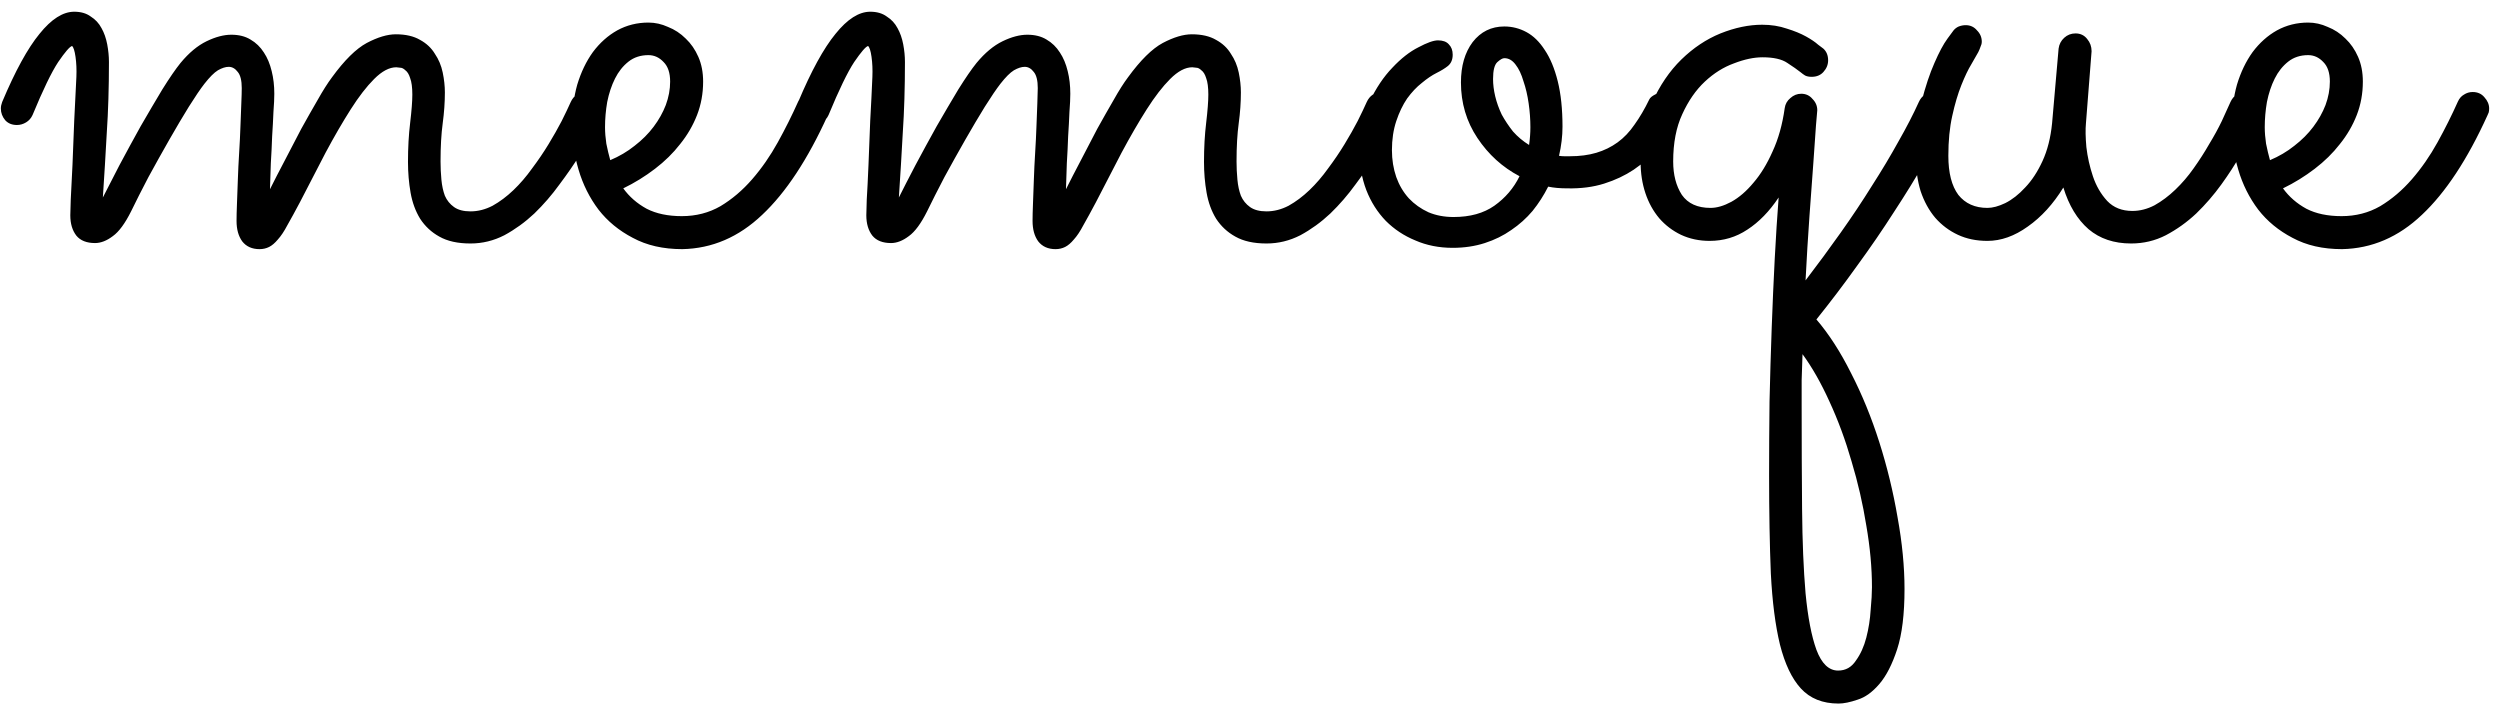
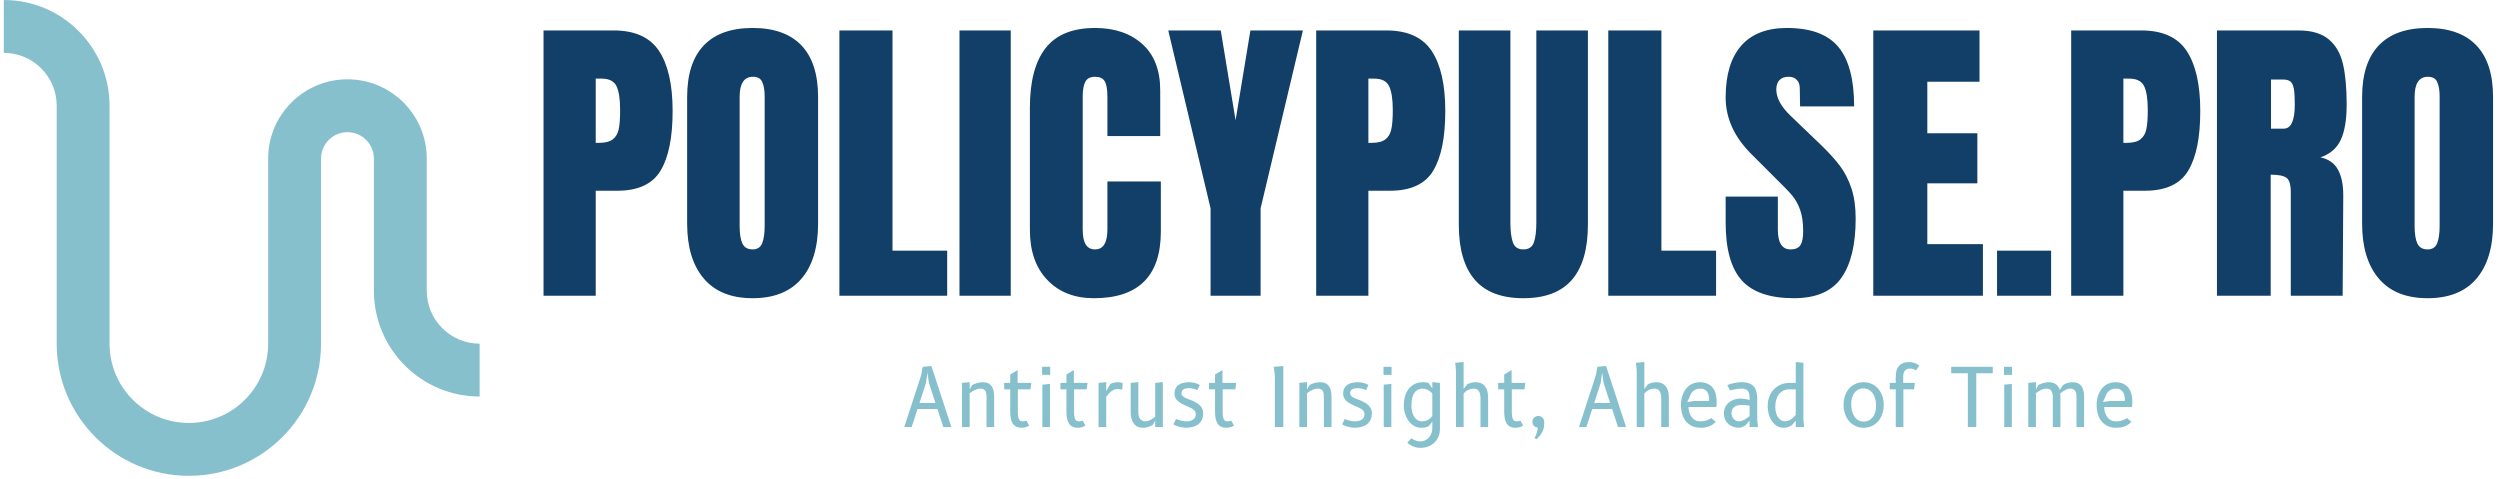
- <svg xmlns="http://www.w3.org/2000/svg" width="180" height="51" viewBox="0 0 180 51" fill="none">
-   <path d="M7.406 14.219C7.719 13.594 8.115 12.823 8.594 11.906C9.094 10.969 9.604 10.031 10.125 9.094C10.667 8.156 11.188 7.271 11.688 6.438C12.208 5.604 12.646 4.969 13 4.531C13.604 3.802 14.229 3.281 14.875 2.969C15.521 2.656 16.115 2.5 16.656 2.5C17.198 2.5 17.656 2.615 18.031 2.844C18.427 3.073 18.75 3.385 19 3.781C19.25 4.156 19.438 4.604 19.562 5.125C19.688 5.625 19.75 6.167 19.75 6.75C19.75 7.083 19.729 7.521 19.688 8.062C19.667 8.604 19.635 9.188 19.594 9.812C19.573 10.438 19.542 11.083 19.5 11.75C19.479 12.417 19.458 13.042 19.438 13.625C19.75 13 20.104 12.312 20.5 11.562C20.896 10.792 21.292 10.031 21.688 9.281C22.104 8.531 22.5 7.833 22.875 7.188C23.25 6.521 23.594 5.979 23.906 5.562C24.802 4.333 25.635 3.51 26.406 3.094C27.198 2.677 27.896 2.469 28.5 2.469C29.208 2.469 29.792 2.604 30.25 2.875C30.708 3.125 31.062 3.458 31.312 3.875C31.583 4.271 31.771 4.719 31.875 5.219C31.979 5.719 32.031 6.198 32.031 6.656C32.031 7.365 31.979 8.104 31.875 8.875C31.771 9.646 31.719 10.562 31.719 11.625C31.719 12.062 31.74 12.5 31.781 12.938C31.823 13.375 31.906 13.76 32.031 14.094C32.177 14.427 32.396 14.698 32.688 14.906C32.979 15.115 33.375 15.219 33.875 15.219C34.417 15.219 34.948 15.083 35.469 14.812C35.99 14.521 36.49 14.146 36.969 13.688C37.448 13.229 37.896 12.708 38.312 12.125C38.75 11.542 39.146 10.958 39.5 10.375C39.854 9.792 40.167 9.24 40.438 8.719C40.708 8.177 40.927 7.719 41.094 7.344C41.198 7.115 41.344 6.938 41.531 6.812C41.719 6.688 41.927 6.625 42.156 6.625C42.51 6.625 42.792 6.76 43 7.031C43.229 7.281 43.344 7.552 43.344 7.844C43.344 7.99 43.312 8.135 43.25 8.281C43.167 8.448 43 8.802 42.75 9.344C42.5 9.865 42.167 10.469 41.75 11.156C41.333 11.823 40.844 12.531 40.281 13.281C39.74 14.031 39.135 14.729 38.469 15.375C37.802 16 37.083 16.521 36.312 16.938C35.542 17.333 34.729 17.531 33.875 17.531C32.958 17.531 32.208 17.365 31.625 17.031C31.062 16.719 30.604 16.292 30.25 15.75C29.917 15.208 29.688 14.583 29.562 13.875C29.438 13.167 29.375 12.427 29.375 11.656C29.375 10.635 29.427 9.698 29.531 8.844C29.635 7.969 29.688 7.292 29.688 6.812C29.688 6.292 29.635 5.896 29.531 5.625C29.448 5.354 29.333 5.167 29.188 5.062C29.062 4.938 28.938 4.875 28.812 4.875C28.688 4.854 28.594 4.844 28.531 4.844C28.031 4.844 27.5 5.125 26.938 5.688C26.396 6.229 25.833 6.958 25.25 7.875C24.667 8.792 24.062 9.833 23.438 11C22.833 12.167 22.219 13.354 21.594 14.562C21.24 15.229 20.938 15.781 20.688 16.219C20.458 16.656 20.229 17 20 17.25C19.792 17.5 19.583 17.677 19.375 17.781C19.167 17.885 18.938 17.938 18.688 17.938C18.146 17.938 17.729 17.75 17.438 17.375C17.167 17 17.031 16.51 17.031 15.906C17.031 15.594 17.042 15.177 17.062 14.656C17.083 14.135 17.104 13.562 17.125 12.938C17.146 12.312 17.177 11.667 17.219 11C17.26 10.333 17.292 9.698 17.312 9.094C17.333 8.469 17.354 7.917 17.375 7.438C17.396 6.958 17.406 6.594 17.406 6.344C17.406 5.802 17.312 5.417 17.125 5.188C16.938 4.938 16.719 4.812 16.469 4.812C16.24 4.812 15.979 4.896 15.688 5.062C15.417 5.229 15.094 5.552 14.719 6.031C14.427 6.406 14.052 6.958 13.594 7.688C13.156 8.396 12.688 9.188 12.188 10.062C11.688 10.938 11.188 11.833 10.688 12.75C10.208 13.667 9.792 14.49 9.438 15.219C9 16.094 8.562 16.688 8.125 17C7.688 17.333 7.26 17.5 6.844 17.5C6.24 17.5 5.792 17.323 5.5 16.969C5.208 16.594 5.062 16.104 5.062 15.5C5.062 15.438 5.073 15.062 5.094 14.375C5.135 13.688 5.177 12.854 5.219 11.875C5.26 10.875 5.302 9.812 5.344 8.688C5.406 7.562 5.458 6.51 5.5 5.531C5.521 5.01 5.5 4.531 5.438 4.094C5.375 3.656 5.292 3.396 5.188 3.312C5.021 3.354 4.688 3.74 4.188 4.469C3.708 5.198 3.094 6.469 2.344 8.281C2.24 8.51 2.083 8.688 1.875 8.812C1.667 8.938 1.448 9 1.219 9C0.865 9 0.583 8.885 0.375 8.656C0.167 8.406 0.062 8.125 0.062 7.812C0.062 7.667 0.094 7.51 0.156 7.344C1.094 5.115 1.99 3.479 2.844 2.438C3.698 1.375 4.531 0.844 5.344 0.844C5.823 0.844 6.219 0.958 6.531 1.188C6.865 1.396 7.125 1.677 7.312 2.031C7.5 2.365 7.635 2.75 7.719 3.188C7.802 3.625 7.844 4.052 7.844 4.469C7.844 6.323 7.792 8.021 7.688 9.562C7.604 11.104 7.51 12.656 7.406 14.219ZM44.875 13.562C45.312 14.167 45.875 14.656 46.562 15.031C47.25 15.385 48.094 15.562 49.094 15.562C50.115 15.562 51.042 15.323 51.875 14.844C52.708 14.344 53.469 13.698 54.156 12.906C54.844 12.115 55.458 11.229 56 10.25C56.542 9.271 57.031 8.292 57.469 7.312C57.573 7.083 57.719 6.917 57.906 6.812C58.094 6.688 58.302 6.625 58.531 6.625C58.885 6.625 59.167 6.75 59.375 7C59.604 7.25 59.719 7.521 59.719 7.812C59.719 7.917 59.708 8.01 59.688 8.094C59.667 8.156 59.635 8.229 59.594 8.312C58.156 11.479 56.583 13.865 54.875 15.469C53.188 17.073 51.271 17.896 49.125 17.938C47.75 17.938 46.562 17.667 45.562 17.125C44.562 16.604 43.74 15.927 43.094 15.094C42.448 14.24 41.969 13.281 41.656 12.219C41.344 11.156 41.188 10.094 41.188 9.031C41.188 7.969 41.312 6.99 41.562 6.094C41.833 5.198 42.208 4.417 42.688 3.75C43.188 3.083 43.771 2.562 44.438 2.188C45.125 1.812 45.875 1.625 46.688 1.625C47.167 1.625 47.635 1.729 48.094 1.938C48.573 2.125 49 2.406 49.375 2.781C49.75 3.135 50.052 3.573 50.281 4.094C50.51 4.615 50.625 5.208 50.625 5.875C50.625 6.729 50.479 7.531 50.188 8.281C49.896 9.031 49.49 9.729 48.969 10.375C48.469 11.021 47.865 11.615 47.156 12.156C46.448 12.698 45.688 13.167 44.875 13.562ZM43.938 11.531C44.583 11.26 45.167 10.917 45.688 10.5C46.229 10.083 46.688 9.625 47.062 9.125C47.438 8.625 47.729 8.104 47.938 7.562C48.146 7 48.25 6.438 48.25 5.875C48.25 5.25 48.094 4.781 47.781 4.469C47.469 4.135 47.104 3.969 46.688 3.969C46.125 3.969 45.646 4.125 45.25 4.438C44.854 4.75 44.531 5.156 44.281 5.656C44.031 6.156 43.844 6.719 43.719 7.344C43.615 7.948 43.562 8.552 43.562 9.156C43.562 9.531 43.594 9.927 43.656 10.344C43.74 10.76 43.833 11.156 43.938 11.531ZM64.719 14.219C65.031 13.594 65.427 12.823 65.906 11.906C66.406 10.969 66.917 10.031 67.438 9.094C67.979 8.156 68.5 7.271 69 6.438C69.521 5.604 69.958 4.969 70.312 4.531C70.917 3.802 71.542 3.281 72.188 2.969C72.833 2.656 73.427 2.5 73.969 2.5C74.51 2.5 74.969 2.615 75.344 2.844C75.74 3.073 76.062 3.385 76.312 3.781C76.562 4.156 76.75 4.604 76.875 5.125C77 5.625 77.062 6.167 77.062 6.75C77.062 7.083 77.042 7.521 77 8.062C76.979 8.604 76.948 9.188 76.906 9.812C76.885 10.438 76.854 11.083 76.812 11.75C76.792 12.417 76.771 13.042 76.75 13.625C77.062 13 77.417 12.312 77.812 11.562C78.208 10.792 78.604 10.031 79 9.281C79.417 8.531 79.812 7.833 80.188 7.188C80.562 6.521 80.906 5.979 81.219 5.562C82.115 4.333 82.948 3.51 83.719 3.094C84.51 2.677 85.208 2.469 85.812 2.469C86.521 2.469 87.104 2.604 87.562 2.875C88.021 3.125 88.375 3.458 88.625 3.875C88.896 4.271 89.083 4.719 89.188 5.219C89.292 5.719 89.344 6.198 89.344 6.656C89.344 7.365 89.292 8.104 89.188 8.875C89.083 9.646 89.031 10.562 89.031 11.625C89.031 12.062 89.052 12.5 89.094 12.938C89.135 13.375 89.219 13.76 89.344 14.094C89.49 14.427 89.708 14.698 90 14.906C90.292 15.115 90.688 15.219 91.188 15.219C91.729 15.219 92.26 15.083 92.781 14.812C93.302 14.521 93.802 14.146 94.281 13.688C94.76 13.229 95.208 12.708 95.625 12.125C96.062 11.542 96.458 10.958 96.812 10.375C97.167 9.792 97.479 9.24 97.75 8.719C98.021 8.177 98.24 7.719 98.406 7.344C98.51 7.115 98.656 6.938 98.844 6.812C99.031 6.688 99.24 6.625 99.469 6.625C99.823 6.625 100.104 6.76 100.312 7.031C100.542 7.281 100.656 7.552 100.656 7.844C100.656 7.99 100.625 8.135 100.562 8.281C100.479 8.448 100.312 8.802 100.062 9.344C99.812 9.865 99.479 10.469 99.062 11.156C98.646 11.823 98.156 12.531 97.594 13.281C97.052 14.031 96.448 14.729 95.781 15.375C95.115 16 94.396 16.521 93.625 16.938C92.854 17.333 92.042 17.531 91.188 17.531C90.271 17.531 89.521 17.365 88.938 17.031C88.375 16.719 87.917 16.292 87.562 15.75C87.229 15.208 87 14.583 86.875 13.875C86.75 13.167 86.688 12.427 86.688 11.656C86.688 10.635 86.74 9.698 86.844 8.844C86.948 7.969 87 7.292 87 6.812C87 6.292 86.948 5.896 86.844 5.625C86.76 5.354 86.646 5.167 86.5 5.062C86.375 4.938 86.25 4.875 86.125 4.875C86 4.854 85.906 4.844 85.844 4.844C85.344 4.844 84.812 5.125 84.25 5.688C83.708 6.229 83.146 6.958 82.562 7.875C81.979 8.792 81.375 9.833 80.75 11C80.146 12.167 79.531 13.354 78.906 14.562C78.552 15.229 78.25 15.781 78 16.219C77.771 16.656 77.542 17 77.312 17.25C77.104 17.5 76.896 17.677 76.688 17.781C76.479 17.885 76.25 17.938 76 17.938C75.458 17.938 75.042 17.75 74.75 17.375C74.479 17 74.344 16.51 74.344 15.906C74.344 15.594 74.354 15.177 74.375 14.656C74.396 14.135 74.417 13.562 74.438 12.938C74.458 12.312 74.49 11.667 74.531 11C74.573 10.333 74.604 9.698 74.625 9.094C74.646 8.469 74.667 7.917 74.688 7.438C74.708 6.958 74.719 6.594 74.719 6.344C74.719 5.802 74.625 5.417 74.438 5.188C74.25 4.938 74.031 4.812 73.781 4.812C73.552 4.812 73.292 4.896 73 5.062C72.729 5.229 72.406 5.552 72.031 6.031C71.74 6.406 71.365 6.958 70.906 7.688C70.469 8.396 70 9.188 69.5 10.062C69 10.938 68.5 11.833 68 12.75C67.521 13.667 67.104 14.49 66.75 15.219C66.312 16.094 65.875 16.688 65.438 17C65 17.333 64.573 17.5 64.156 17.5C63.552 17.5 63.104 17.323 62.812 16.969C62.521 16.594 62.375 16.104 62.375 15.5C62.375 15.438 62.385 15.062 62.406 14.375C62.448 13.688 62.49 12.854 62.531 11.875C62.573 10.875 62.615 9.812 62.656 8.688C62.719 7.562 62.771 6.51 62.812 5.531C62.833 5.01 62.812 4.531 62.75 4.094C62.688 3.656 62.604 3.396 62.5 3.312C62.333 3.354 62 3.74 61.5 4.469C61.021 5.198 60.406 6.469 59.656 8.281C59.552 8.51 59.396 8.688 59.188 8.812C58.979 8.938 58.76 9 58.531 9C58.177 9 57.896 8.885 57.688 8.656C57.479 8.406 57.375 8.125 57.375 7.812C57.375 7.667 57.406 7.51 57.469 7.344C58.406 5.115 59.302 3.479 60.156 2.438C61.01 1.375 61.844 0.844 62.656 0.844C63.135 0.844 63.531 0.958 63.844 1.188C64.177 1.396 64.438 1.677 64.625 2.031C64.812 2.365 64.948 2.75 65.031 3.188C65.115 3.625 65.156 4.052 65.156 4.469C65.156 6.323 65.104 8.021 65 9.562C64.917 11.104 64.823 12.656 64.719 14.219ZM112.844 13.562C112.323 13.562 111.865 13.521 111.469 13.438C111.156 14.062 110.781 14.646 110.344 15.188C109.906 15.708 109.396 16.167 108.812 16.562C108.25 16.958 107.615 17.271 106.906 17.5C106.198 17.729 105.427 17.844 104.594 17.844C103.615 17.844 102.719 17.667 101.906 17.312C101.094 16.979 100.385 16.51 99.781 15.906C99.177 15.281 98.708 14.542 98.375 13.688C98.042 12.812 97.875 11.854 97.875 10.812C97.875 9.479 98.115 8.323 98.594 7.344C99.073 6.344 99.625 5.521 100.25 4.875C100.875 4.208 101.5 3.719 102.125 3.406C102.75 3.073 103.219 2.906 103.531 2.906C103.885 2.906 104.146 3 104.312 3.188C104.5 3.375 104.594 3.625 104.594 3.938C104.594 4.292 104.479 4.562 104.25 4.75C104.042 4.917 103.771 5.083 103.438 5.25C103.104 5.417 102.75 5.656 102.375 5.969C102 6.26 101.646 6.635 101.312 7.094C101 7.552 100.74 8.094 100.531 8.719C100.323 9.344 100.219 10.042 100.219 10.812C100.219 11.5 100.323 12.146 100.531 12.75C100.74 13.333 101.042 13.844 101.438 14.281C101.833 14.698 102.302 15.031 102.844 15.281C103.385 15.51 103.99 15.625 104.656 15.625C105.844 15.625 106.823 15.354 107.594 14.812C108.385 14.25 108.99 13.542 109.406 12.688C108.177 12.042 107.167 11.125 106.375 9.938C105.583 8.75 105.188 7.417 105.188 5.938C105.188 4.75 105.469 3.781 106.031 3.031C106.615 2.281 107.375 1.906 108.312 1.906C108.875 1.906 109.406 2.042 109.906 2.312C110.406 2.583 110.844 3.01 111.219 3.594C111.615 4.177 111.927 4.927 112.156 5.844C112.385 6.76 112.5 7.854 112.5 9.125C112.5 9.792 112.417 10.49 112.25 11.219C112.375 11.24 112.5 11.25 112.625 11.25C112.75 11.25 112.885 11.25 113.031 11.25C113.74 11.25 114.375 11.167 114.938 11C115.5 10.833 116.01 10.583 116.469 10.25C116.927 9.917 117.333 9.49 117.688 8.969C118.062 8.448 118.417 7.844 118.75 7.156C118.812 7.031 118.948 6.917 119.156 6.812C119.365 6.688 119.573 6.625 119.781 6.625C120.052 6.625 120.302 6.74 120.531 6.969C120.781 7.177 120.906 7.458 120.906 7.812C120.906 7.979 120.865 8.167 120.781 8.375C120.698 8.562 120.615 8.74 120.531 8.906C120.177 9.531 119.76 10.135 119.281 10.719C118.823 11.281 118.271 11.781 117.625 12.219C117 12.635 116.292 12.969 115.5 13.219C114.708 13.469 113.823 13.583 112.844 13.562ZM107.5 5.688C107.5 6.083 107.552 6.5 107.656 6.938C107.76 7.375 107.917 7.812 108.125 8.25C108.354 8.667 108.625 9.073 108.938 9.469C109.271 9.844 109.656 10.167 110.094 10.438C110.156 10 110.188 9.573 110.188 9.156C110.188 8.594 110.146 8.021 110.062 7.438C109.979 6.854 109.854 6.323 109.688 5.844C109.542 5.344 109.354 4.948 109.125 4.656C108.896 4.344 108.625 4.188 108.312 4.188C108.188 4.188 108.021 4.281 107.812 4.469C107.604 4.656 107.5 5.062 107.5 5.688ZM130 20.188C130.875 19.042 131.719 17.896 132.531 16.75C133.344 15.604 134.094 14.479 134.781 13.375C135.49 12.271 136.125 11.208 136.688 10.188C137.271 9.167 137.76 8.219 138.156 7.344C138.26 7.115 138.396 6.948 138.562 6.844C138.75 6.719 138.958 6.656 139.188 6.656C139.542 6.656 139.833 6.781 140.062 7.031C140.292 7.26 140.406 7.531 140.406 7.844C140.406 7.99 140.375 8.135 140.312 8.281C139.854 9.302 139.292 10.406 138.625 11.594C137.958 12.76 137.208 13.979 136.375 15.25C135.562 16.521 134.677 17.812 133.719 19.125C132.781 20.438 131.802 21.729 130.781 23C131.677 24.042 132.51 25.333 133.281 26.875C134.073 28.417 134.75 30.073 135.312 31.844C135.875 33.615 136.312 35.417 136.625 37.25C136.958 39.083 137.125 40.802 137.125 42.406C137.125 44.219 136.948 45.667 136.594 46.75C136.24 47.833 135.812 48.667 135.312 49.25C134.812 49.833 134.292 50.208 133.75 50.375C133.208 50.562 132.75 50.656 132.375 50.656C131.229 50.656 130.323 50.292 129.656 49.562C129.01 48.854 128.51 47.802 128.156 46.406C127.823 45.031 127.604 43.323 127.5 41.281C127.417 39.24 127.375 36.885 127.375 34.219C127.375 32.469 127.385 30.698 127.406 28.906C127.448 27.115 127.5 25.354 127.562 23.625C127.625 21.896 127.698 20.229 127.781 18.625C127.865 17.042 127.958 15.573 128.062 14.219C127.396 15.219 126.646 15.99 125.812 16.531C125 17.073 124.094 17.344 123.094 17.344C122.344 17.344 121.656 17.198 121.031 16.906C120.427 16.615 119.906 16.219 119.469 15.719C119.031 15.198 118.698 14.594 118.469 13.906C118.24 13.219 118.125 12.479 118.125 11.688C118.125 10.062 118.396 8.635 118.938 7.406C119.5 6.156 120.208 5.115 121.062 4.281C121.917 3.448 122.854 2.823 123.875 2.406C124.917 1.99 125.917 1.781 126.875 1.781C127.521 1.781 128.115 1.875 128.656 2.062C129.198 2.229 129.656 2.417 130.031 2.625C130.406 2.833 130.698 3.031 130.906 3.219C131.135 3.385 131.26 3.479 131.281 3.5C131.51 3.708 131.625 3.99 131.625 4.344C131.625 4.656 131.51 4.938 131.281 5.188C131.073 5.417 130.792 5.531 130.438 5.531C130.25 5.531 130.094 5.5 129.969 5.438C129.865 5.375 129.75 5.292 129.625 5.188C129.417 5.021 129.104 4.802 128.688 4.531C128.292 4.26 127.698 4.125 126.906 4.125C126.281 4.125 125.594 4.271 124.844 4.562C124.094 4.833 123.396 5.271 122.75 5.875C122.104 6.479 121.562 7.26 121.125 8.219C120.688 9.156 120.469 10.292 120.469 11.625C120.469 12.583 120.677 13.385 121.094 14.031C121.531 14.656 122.219 14.969 123.156 14.969C123.615 14.969 124.115 14.823 124.656 14.531C125.219 14.219 125.75 13.76 126.25 13.156C126.771 12.552 127.229 11.802 127.625 10.906C128.042 10.01 128.333 8.969 128.5 7.781C128.542 7.49 128.677 7.25 128.906 7.062C129.135 6.854 129.396 6.75 129.688 6.75C130.021 6.75 130.292 6.875 130.5 7.125C130.729 7.354 130.844 7.625 130.844 7.938C130.844 7.979 130.812 8.344 130.75 9.031C130.708 9.698 130.646 10.594 130.562 11.719C130.479 12.823 130.385 14.104 130.281 15.562C130.177 17.021 130.083 18.562 130 20.188ZM129.781 25.5C129.76 26.146 129.74 26.771 129.719 27.375C129.719 27.979 129.719 28.573 129.719 29.156C129.719 31.844 129.729 34.344 129.75 36.656C129.771 38.99 129.854 41.01 130 42.719C130.167 44.448 130.427 45.802 130.781 46.781C131.156 47.781 131.677 48.281 132.344 48.281C132.885 48.281 133.312 48.042 133.625 47.562C133.958 47.104 134.208 46.552 134.375 45.906C134.542 45.26 134.646 44.594 134.688 43.906C134.75 43.24 134.781 42.698 134.781 42.281C134.781 40.885 134.646 39.406 134.375 37.844C134.125 36.281 133.771 34.74 133.312 33.219C132.875 31.698 132.344 30.26 131.719 28.906C131.115 27.573 130.469 26.438 129.781 25.5ZM148.562 13.5C147.833 14.688 146.979 15.625 146 16.312C145.042 17 144.073 17.344 143.094 17.344C142.302 17.344 141.594 17.198 140.969 16.906C140.344 16.615 139.802 16.208 139.344 15.688C138.885 15.146 138.531 14.5 138.281 13.75C138.052 13 137.938 12.156 137.938 11.219C137.938 9.76 138.073 8.469 138.344 7.344C138.635 6.219 138.948 5.281 139.281 4.531C139.615 3.76 139.927 3.177 140.219 2.781C140.51 2.385 140.656 2.188 140.656 2.188C140.76 2.062 140.885 1.969 141.031 1.906C141.198 1.844 141.365 1.812 141.531 1.812C141.865 1.812 142.135 1.938 142.344 2.188C142.573 2.417 142.688 2.688 142.688 3C142.688 3.125 142.656 3.25 142.594 3.375C142.552 3.5 142.5 3.625 142.438 3.75C142.333 3.938 142.167 4.229 141.938 4.625C141.708 5 141.469 5.5 141.219 6.125C140.969 6.75 140.75 7.49 140.562 8.344C140.375 9.177 140.281 10.135 140.281 11.219C140.281 12.448 140.521 13.385 141 14.031C141.5 14.656 142.198 14.969 143.094 14.969C143.469 14.969 143.896 14.854 144.375 14.625C144.875 14.375 145.354 14 145.812 13.5C146.292 13 146.708 12.365 147.062 11.594C147.417 10.823 147.646 9.917 147.75 8.875L148.219 3.5C148.26 3.188 148.396 2.927 148.625 2.719C148.854 2.51 149.125 2.406 149.438 2.406C149.792 2.406 150.073 2.542 150.281 2.812C150.49 3.062 150.594 3.354 150.594 3.688L150.188 8.875C150.146 9.312 150.156 9.885 150.219 10.594C150.302 11.302 150.458 12 150.688 12.688C150.917 13.375 151.26 13.969 151.719 14.469C152.177 14.948 152.781 15.188 153.531 15.188C154.073 15.188 154.604 15.052 155.125 14.781C155.646 14.49 156.146 14.115 156.625 13.656C157.104 13.198 157.542 12.688 157.938 12.125C158.354 11.542 158.729 10.958 159.062 10.375C159.417 9.792 159.719 9.24 159.969 8.719C160.219 8.177 160.427 7.719 160.594 7.344C160.698 7.115 160.844 6.938 161.031 6.812C161.219 6.688 161.427 6.625 161.656 6.625C162.031 6.625 162.323 6.75 162.531 7C162.74 7.25 162.844 7.521 162.844 7.812C162.844 7.979 162.812 8.135 162.75 8.281C162.667 8.448 162.5 8.802 162.25 9.344C162.021 9.865 161.708 10.469 161.312 11.156C160.938 11.823 160.479 12.531 159.938 13.281C159.396 14.031 158.792 14.729 158.125 15.375C157.458 16 156.729 16.521 155.938 16.938C155.167 17.333 154.333 17.531 153.438 17.531C152.208 17.531 151.188 17.188 150.375 16.5C149.562 15.792 148.958 14.792 148.562 13.5ZM164.375 13.562C164.812 14.167 165.375 14.656 166.062 15.031C166.75 15.385 167.594 15.562 168.594 15.562C169.615 15.562 170.542 15.323 171.375 14.844C172.208 14.344 172.969 13.698 173.656 12.906C174.344 12.115 174.958 11.229 175.5 10.25C176.042 9.271 176.531 8.292 176.969 7.312C177.073 7.083 177.219 6.917 177.406 6.812C177.594 6.688 177.802 6.625 178.031 6.625C178.385 6.625 178.667 6.75 178.875 7C179.104 7.25 179.219 7.521 179.219 7.812C179.219 7.917 179.208 8.01 179.188 8.094C179.167 8.156 179.135 8.229 179.094 8.312C177.656 11.479 176.083 13.865 174.375 15.469C172.688 17.073 170.771 17.896 168.625 17.938C167.25 17.938 166.062 17.667 165.062 17.125C164.062 16.604 163.24 15.927 162.594 15.094C161.948 14.24 161.469 13.281 161.156 12.219C160.844 11.156 160.688 10.094 160.688 9.031C160.688 7.969 160.812 6.99 161.062 6.094C161.333 5.198 161.708 4.417 162.188 3.75C162.688 3.083 163.271 2.562 163.938 2.188C164.625 1.812 165.375 1.625 166.188 1.625C166.667 1.625 167.135 1.729 167.594 1.938C168.073 2.125 168.5 2.406 168.875 2.781C169.25 3.135 169.552 3.573 169.781 4.094C170.01 4.615 170.125 5.208 170.125 5.875C170.125 6.729 169.979 7.531 169.688 8.281C169.396 9.031 168.99 9.729 168.469 10.375C167.969 11.021 167.365 11.615 166.656 12.156C165.948 12.698 165.188 13.167 164.375 13.562ZM163.438 11.531C164.083 11.26 164.667 10.917 165.188 10.5C165.729 10.083 166.188 9.625 166.562 9.125C166.938 8.625 167.229 8.104 167.438 7.562C167.646 7 167.75 6.438 167.75 5.875C167.75 5.25 167.594 4.781 167.281 4.469C166.969 4.135 166.604 3.969 166.188 3.969C165.625 3.969 165.146 4.125 164.75 4.438C164.354 4.75 164.031 5.156 163.781 5.656C163.531 6.156 163.344 6.719 163.219 7.344C163.115 7.948 163.062 8.552 163.062 9.156C163.062 9.531 163.094 9.927 163.156 10.344C163.24 10.76 163.333 11.156 163.438 11.531Z" fill="black" />
+ <svg xmlns="http://www.w3.org/2000/svg" version="1.1" width="1500" height="287" viewBox="0 0 1500 287">
+   <g transform="matrix(1,0,0,1,-0.9090909,-0.753057)">
+     <svg viewBox="0 0 396 76" data-background-color="#ffffff" preserveAspectRatio="xMidYMid meet" height="287" width="1500">
+       <g id="tight-bounds" transform="matrix(1,0,0,1,0.24,0.1994158)">
+         <svg viewBox="0 0 395.52 75.601" height="75.601" width="395.52">
+           <g>
+             <svg viewBox="0 0 504.987 96.525" height="75.601" width="395.52">
+               <g transform="matrix(1,0,0,1,109.4668,5.674437)">
+                 <svg viewBox="0 0 395.52 85.176" height="85.176" width="395.52">
+                   <g id="textblocktransform">
+                     <svg viewBox="0 0 395.52 85.176" height="85.176" width="395.52" id="textblock">
+                       <g>
+                         <svg viewBox="0 0 395.52 54.82" height="54.82" width="395.52">
+                           <g transform="matrix(1,0,0,1,0,0)">
+                             <svg width="395.52" viewBox="1.9 -43.35 315.62 43.75" height="54.82" data-palette-color="#113f67">
+                               <path d="M1.9 0L1.9-42.95 13.25-42.95Q18.4-42.95 20.6-39.63 22.8-36.3 22.8-29.9L22.8-29.9Q22.8-23.5 20.85-20.25 18.9-17 13.85-17L13.85-17 10.35-17 10.35 0 1.9 0ZM10.35-24.75L10.85-24.75Q12.4-24.75 13.13-25.33 13.85-25.9 14.08-26.98 14.3-28.05 14.3-30.05L14.3-30.05Q14.3-32.75 13.7-33.95 13.1-35.15 11.3-35.15L11.3-35.15 10.35-35.15 10.35-24.75ZM35.75 0.4Q30.55 0.4 27.85-2.78 25.15-5.95 25.15-11.7L25.15-11.7 25.15-32.15Q25.15-37.7 27.85-40.53 30.55-43.35 35.75-43.35L35.75-43.35Q40.95-43.35 43.65-40.53 46.35-37.7 46.35-32.15L46.35-32.15 46.35-11.7Q46.35-5.9 43.65-2.75 40.95 0.4 35.75 0.4L35.75 0.4ZM35.75-7.5Q36.9-7.5 37.3-8.5 37.7-9.5 37.7-11.3L37.7-11.3 37.7-32.3Q37.7-33.7 37.32-34.58 36.95-35.45 35.8-35.45L35.8-35.45Q33.65-35.45 33.65-32.2L33.65-32.2 33.65-11.25Q33.65-9.4 34.1-8.45 34.55-7.5 35.75-7.5L35.75-7.5ZM67.25 0L49.8 0 49.8-42.95 58.4-42.95 58.4-7.3 67.25-7.3 67.25 0ZM77.54 0L69.24 0 69.24-42.95 77.54-42.95 77.54 0ZM90.99 0.4Q86.29 0.4 83.47-2.55 80.64-5.5 80.64-10.65L80.64-10.65 80.64-30.45Q80.64-36.85 83.19-40.1 85.74-43.35 91.19-43.35L91.19-43.35Q95.94-43.35 98.84-40.75 101.74-38.15 101.74-33.25L101.74-33.25 101.74-25.85 93.19-25.85 93.19-32.2Q93.19-34.05 92.74-34.75 92.29-35.45 91.19-35.45L91.19-35.45Q90.04-35.45 89.62-34.65 89.19-33.85 89.19-32.3L89.19-32.3 89.19-10.75Q89.19-9.05 89.69-8.28 90.19-7.5 91.19-7.5L91.19-7.5Q93.19-7.5 93.19-10.75L93.19-10.75 93.19-18.5 101.84-18.5 101.84-10.4Q101.84 0.4 90.99 0.4L90.99 0.4ZM117.99 0L109.89 0 109.89-14.15 103.04-42.95 111.54-42.95 113.94-28.4 116.34-42.95 124.84-42.95 117.99-14.15 117.99 0ZM126.99 0L126.99-42.95 138.34-42.95Q143.49-42.95 145.69-39.63 147.89-36.3 147.89-29.9L147.89-29.9Q147.89-23.5 145.94-20.25 143.99-17 138.94-17L138.94-17 135.44-17 135.44 0 126.99 0ZM135.44-24.75L135.94-24.75Q137.49-24.75 138.21-25.33 138.94-25.9 139.16-26.98 139.39-28.05 139.39-30.05L139.39-30.05Q139.39-32.75 138.78-33.95 138.19-35.15 136.39-35.15L136.39-35.15 135.44-35.15 135.44-24.75ZM160.53 0.4Q155.23 0.4 152.66-2.6 150.08-5.6 150.08-11.5L150.08-11.5 150.08-42.95 158.43-42.95 158.43-11.85Q158.43-9.8 158.83-8.65 159.23-7.5 160.53-7.5L160.53-7.5Q161.83-7.5 162.23-8.63 162.63-9.75 162.63-11.85L162.63-11.85 162.63-42.95 170.98-42.95 170.98-11.5Q170.98-5.6 168.41-2.6 165.83 0.4 160.53 0.4L160.53 0.4ZM191.73 0L174.28 0 174.28-42.95 182.88-42.95 182.88-7.3 191.73-7.3 191.73 0ZM204.33 0.4Q198.48 0.4 195.88-2.5 193.28-5.4 193.28-11.85L193.28-11.85 193.28-16.05 201.73-16.05 201.73-10.7Q201.73-7.5 203.78-7.5L203.78-7.5Q204.93-7.5 205.38-8.18 205.83-8.85 205.83-10.45L205.83-10.45Q205.83-12.55 205.33-13.93 204.83-15.3 204.05-16.23 203.28-17.15 201.28-19.1L201.28-19.1 197.58-22.8Q193.28-27 193.28-32.1L193.28-32.1Q193.28-37.6 195.8-40.48 198.33-43.35 203.18-43.35L203.18-43.35Q208.98-43.35 211.53-40.28 214.08-37.2 214.08-30.65L214.08-30.65 205.33-30.65 205.28-33.6Q205.28-34.45 204.8-34.95 204.33-35.45 203.48-35.45L203.48-35.45Q202.48-35.45 201.98-34.9 201.48-34.35 201.48-33.4L201.48-33.4Q201.48-31.3 203.88-29.05L203.88-29.05 208.88-24.25Q210.63-22.55 211.78-21.03 212.93-19.5 213.63-17.43 214.33-15.35 214.33-12.5L214.33-12.5Q214.33-6.15 212-2.88 209.68 0.4 204.33 0.4L204.33 0.4ZM234.93 0L217.18 0 217.18-42.95 234.38-42.95 234.38-34.65 225.93-34.65 225.93-26.3 234.03-26.3 234.03-18.2 225.93-18.2 225.93-8.35 234.93-8.35 234.93 0ZM245.97 0L237.22 0 237.22-7.3 245.97-7.3 245.97 0ZM249.22 0L249.22-42.95 260.57-42.95Q265.72-42.95 267.92-39.63 270.12-36.3 270.12-29.9L270.12-29.9Q270.12-23.5 268.17-20.25 266.22-17 261.17-17L261.17-17 257.67-17 257.67 0 249.22 0ZM257.67-24.75L258.17-24.75Q259.72-24.75 260.44-25.33 261.17-25.9 261.39-26.98 261.62-28.05 261.62-30.05L261.62-30.05Q261.62-32.75 261.02-33.95 260.42-35.15 258.62-35.15L258.62-35.15 257.67-35.15 257.67-24.75ZM272.82 0L272.82-42.95 286.02-42.95Q289.17-42.95 290.89-41.53 292.62-40.1 293.22-37.52 293.82-34.95 293.82-30.95L293.82-30.95Q293.82-27.3 292.87-25.25 291.92-23.2 289.57-22.4L289.57-22.4Q291.52-22 292.39-20.45 293.27-18.9 293.27-16.25L293.27-16.25 293.17 0 284.77 0 284.77-16.8Q284.77-18.6 284.07-19.1 283.37-19.6 281.52-19.6L281.52-19.6 281.52 0 272.82 0ZM281.57-27.05L283.62-27.05Q285.42-27.05 285.42-30.95L285.42-30.95Q285.42-32.65 285.27-33.5 285.12-34.35 284.72-34.68 284.32-35 283.57-35L283.57-35 281.57-35 281.57-27.05ZM306.92 0.4Q301.72 0.4 299.02-2.78 296.32-5.95 296.32-11.7L296.32-11.7 296.32-32.15Q296.32-37.7 299.02-40.53 301.72-43.35 306.92-43.35L306.92-43.35Q312.12-43.35 314.82-40.53 317.52-37.7 317.52-32.15L317.52-32.15 317.52-11.7Q317.52-5.9 314.82-2.75 312.12 0.4 306.92 0.4L306.92 0.4ZM306.92-7.5Q308.07-7.5 308.47-8.5 308.87-9.5 308.87-11.3L308.87-11.3 308.87-32.3Q308.87-33.7 308.49-34.58 308.12-35.45 306.97-35.45L306.97-35.45Q304.82-35.45 304.82-32.2L304.82-32.2 304.82-11.25Q304.82-9.4 305.27-8.45 305.72-7.5 306.92-7.5L306.92-7.5Z" opacity="1" transform="matrix(1,0,0,1,0,0)" fill="#113f67" class="wordmark-text-0" data-fill-palette-color="primary" id="text-0" />
+                             </svg>
+                           </g>
+                         </svg>
+                       </g>
+                       <g transform="matrix(1,0,0,1,73.1712,67.76195)">
+                         <svg viewBox="0 0 249.178 17.414" height="17.414" width="249.178">
+                           <g transform="matrix(1,0,0,1,0,0)">
+                             <svg width="249.178" viewBox="1.55 -40.5 764.37 53.43" height="17.414" data-palette-color="#87c0cd">
+                               <path d="M6.15 0L1.55 0 12.13-32.5 13-37.5 18.43-38 30.88 0 25.88 0 22.18-11.25 9.8-11.25 6.15 0ZM16.88-27.5L15.98-34 15.08-27.5 11.03-15 20.95-15 16.88-27.5ZM42.25-21.1L42.25 0 37.5 0 37.5-27.5 42.25-28 42.25-23.43 43.77-26.1Q44.22-26.4 44.92-26.73 45.62-27.05 46.48-27.31 47.35-27.58 48.35-27.75 49.35-27.93 50.37-27.93L50.37-27.93Q52.35-27.93 53.71-27.29 55.07-26.65 55.92-25.45 56.77-24.25 57.14-22.55 57.5-20.85 57.5-18.75L57.5-18.75 57.5 0 52.75 0 52.75-18.75Q52.75-20.1 52.56-21.08 52.37-22.05 51.91-22.69 51.45-23.33 50.67-23.63 49.9-23.93 48.75-23.93L48.75-23.93Q47.9-23.93 47.02-23.66 46.15-23.4 45.31-22.99 44.47-22.58 43.69-22.08 42.9-21.58 42.25-21.1L42.25-21.1ZM72.25-23.5L72.25-9.4Q72.25-7.75 72.43-6.64 72.62-5.53 72.98-4.84 73.34-4.15 73.88-3.86 74.42-3.58 75.12-3.58L75.12-3.58Q75.67-3.58 76.12-3.64 76.57-3.7 76.9-3.8L76.9-3.8Q77.27-3.9 77.57-4.03L77.57-4.03 79.3-1Q79.09-0.8 78.66-0.56 78.22-0.33 77.62-0.1 77.02 0.13 76.26 0.28 75.5 0.43 74.62 0.43L74.62 0.43Q72.37 0.43 70.97-0.4 69.57-1.23 68.8-2.65 68.02-4.08 67.76-5.96 67.5-7.85 67.5-10L67.5-10 67.5-23.5 63.75-23.5 63.75-27.5 67.5-27.5 67.5-32.73 72.12-35.5 72.12-27.5 80.62-27.5 80.12-23.5 72.25-23.5ZM92.24-26.88L92.24 0 87.49 0 87.49-26.38 92.24-26.88ZM87.34-32.5L87.34-37.5 92.39-37.5 92.39-32.5 87.34-32.5ZM107.24-23.5L107.24-9.4Q107.24-7.75 107.43-6.64 107.62-5.53 107.98-4.84 108.34-4.15 108.88-3.86 109.42-3.58 110.12-3.58L110.12-3.58Q110.67-3.58 111.12-3.64 111.57-3.7 111.89-3.8L111.89-3.8Q112.27-3.9 112.57-4.03L112.57-4.03 114.29-1Q114.09-0.8 113.65-0.56 113.22-0.33 112.62-0.1 112.02 0.13 111.25 0.28 110.49 0.43 109.62 0.43L109.62 0.43Q107.37 0.43 105.97-0.4 104.57-1.23 103.79-2.65 103.02-4.08 102.75-5.96 102.49-7.85 102.49-10L102.49-10 102.49-23.5 98.74-23.5 98.74-27.5 102.49-27.5 102.49-32.73 107.12-35.5 107.12-27.5 115.62-27.5 115.12-23.5 107.24-23.5ZM134.26-23.7L134.26-23.7Q133.26-23.7 132.29-23.3 131.31-22.9 130.41-22.23 129.51-21.55 128.71-20.65 127.91-19.75 127.24-18.75L127.24-18.75 127.24 0 122.49 0 122.49-27.5 127.24-28 127.24-22.38 129.74-26.75Q130.06-26.95 130.55-27.16 131.04-27.38 131.66-27.54 132.29-27.7 133-27.81 133.71-27.93 134.46-27.93L134.46-27.93Q135.59-27.93 136.35-27.73 137.11-27.53 137.49-27.35L137.49-27.35 137.24-23.2Q136.86-23.33 136.11-23.51 135.36-23.7 134.26-23.7ZM157.74-6.45L157.74-27.5 162.49-28 162.49 0 157.74 0 157.74-4.08 156.21-1.4Q155.76-1.1 155.15-0.78 154.54-0.45 153.76-0.19 152.99 0.08 152.06 0.25 151.14 0.43 150.11 0.43L150.11 0.43Q148.11 0.43 146.67-0.3 145.24-1.03 144.31-2.33 143.39-3.63 142.94-5.41 142.49-7.2 142.49-9.3L142.49-9.3 142.49-27.5 147.24-28 147.24-9.3Q147.24-6.6 148.32-5.09 149.41-3.58 151.74-3.58L151.74-3.58Q152.59-3.58 153.41-3.85 154.24-4.13 155.01-4.55 155.79-4.98 156.47-5.48 157.16-5.98 157.74-6.45L157.74-6.45ZM185.46-26.18L184.01-22.98Q183.56-23.2 182.93-23.43 182.31-23.65 181.63-23.83 180.96-24 180.27-24.1 179.58-24.2 178.96-24.2L178.96-24.2Q176.31-24.2 175.21-23.41 174.11-22.63 174.11-21.05L174.11-21.05Q174.11-20 174.83-19.31 175.56-18.63 176.71-18.07 177.86-17.53 179.27-17.04 180.68-16.55 182.03-15.88L182.03-15.88Q183.01-15.4 184.01-14.75 185.01-14.1 185.81-13.23 186.61-12.35 187.11-11.25 187.61-10.15 187.61-8.78L187.61-8.78Q187.61-6.25 186.76-4.5 185.91-2.75 184.45-1.66 182.98-0.58 181.02-0.08 179.06 0.43 176.83 0.43L176.83 0.43Q175.98 0.43 174.91 0.26 173.83 0.1 172.76-0.19 171.68-0.48 170.71-0.88 169.73-1.28 169.08-1.73L169.08-1.73 170.73-5.03Q171.33-4.73 172.16-4.46 172.98-4.2 173.86-4 174.73-3.8 175.6-3.69 176.46-3.58 177.13-3.58L177.13-3.58Q178.28-3.58 179.35-3.81 180.41-4.05 181.22-4.58 182.03-5.1 182.52-5.94 183.01-6.78 183.01-8L183.01-8Q183.01-8.93 182.62-9.63 182.23-10.33 181.57-10.86 180.91-11.4 180.03-11.85 179.16-12.3 178.18-12.71 177.21-13.13 176.18-13.56 175.16-14 174.23-14.53L174.23-14.53Q173.36-15.03 172.55-15.63 171.73-16.23 171.11-16.98 170.48-17.73 170.11-18.66 169.73-19.6 169.73-20.8L169.73-20.8Q169.73-22.7 170.41-24.06 171.08-25.43 172.31-26.28 173.53-27.13 175.26-27.53 176.98-27.93 179.06-27.93L179.06-27.93Q180.01-27.93 180.93-27.78 181.86-27.63 182.71-27.39 183.56-27.15 184.26-26.83 184.96-26.5 185.46-26.18L185.46-26.18ZM199.73-23.5L199.73-9.4Q199.73-7.75 199.92-6.64 200.11-5.53 200.47-4.84 200.83-4.15 201.37-3.86 201.91-3.58 202.61-3.58L202.61-3.58Q203.16-3.58 203.61-3.64 204.06-3.7 204.38-3.8L204.38-3.8Q204.76-3.9 205.06-4.03L205.06-4.03 206.78-1Q206.58-0.8 206.14-0.56 205.71-0.33 205.11-0.1 204.51 0.13 203.74 0.28 202.98 0.43 202.11 0.43L202.11 0.43Q199.86 0.43 198.46-0.4 197.06-1.23 196.28-2.65 195.51-4.08 195.24-5.96 194.98-7.85 194.98-10L194.98-10 194.98-23.5 191.23-23.5 191.23-27.5 194.98-27.5 194.98-32.73 199.61-35.5 199.61-27.5 208.11-27.5 207.61-23.5 199.73-23.5ZM237.48 0L232.23 0 232.23-32.25 231.48-37.5 237.48-38 237.48 0ZM252.22-21.1L252.22 0 247.47 0 247.47-27.5 252.22-28 252.22-23.43 253.75-26.1Q254.2-26.4 254.9-26.73 255.6-27.05 256.46-27.31 257.32-27.58 258.32-27.75 259.32-27.93 260.35-27.93L260.35-27.93Q262.32-27.93 263.69-27.29 265.05-26.65 265.9-25.45 266.75-24.25 267.11-22.55 267.47-20.85 267.47-18.75L267.47-18.75 267.47 0 262.72 0 262.72-18.75Q262.72-20.1 262.54-21.08 262.35-22.05 261.89-22.69 261.42-23.33 260.65-23.63 259.87-23.93 258.72-23.93L258.72-23.93Q257.87-23.93 257-23.66 256.12-23.4 255.29-22.99 254.45-22.58 253.66-22.08 252.87-21.58 252.22-21.1L252.22-21.1ZM290.45-26.18L289-22.98Q288.55-23.2 287.92-23.43 287.3-23.65 286.62-23.83 285.95-24 285.26-24.1 284.57-24.2 283.95-24.2L283.95-24.2Q281.3-24.2 280.2-23.41 279.1-22.63 279.1-21.05L279.1-21.05Q279.1-20 279.82-19.31 280.55-18.63 281.7-18.07 282.85-17.53 284.26-17.04 285.67-16.55 287.02-15.88L287.02-15.88Q288-15.4 289-14.75 290-14.1 290.8-13.23 291.6-12.35 292.1-11.25 292.6-10.15 292.6-8.78L292.6-8.78Q292.6-6.25 291.75-4.5 290.9-2.75 289.43-1.66 287.97-0.58 286.01-0.08 284.05 0.43 281.82 0.43L281.82 0.43Q280.97 0.43 279.9 0.26 278.82 0.1 277.75-0.19 276.67-0.48 275.7-0.88 274.72-1.28 274.07-1.73L274.07-1.73 275.72-5.03Q276.32-4.73 277.15-4.46 277.97-4.2 278.85-4 279.72-3.8 280.58-3.69 281.45-3.58 282.12-3.58L282.12-3.58Q283.27-3.58 284.33-3.81 285.4-4.05 286.21-4.58 287.02-5.1 287.51-5.94 288-6.78 288-8L288-8Q288-8.93 287.61-9.63 287.22-10.33 286.56-10.86 285.9-11.4 285.02-11.85 284.15-12.3 283.17-12.71 282.2-13.13 281.17-13.56 280.15-14 279.22-14.53L279.22-14.53Q278.35-15.03 277.53-15.63 276.72-16.23 276.1-16.98 275.47-17.73 275.1-18.66 274.72-19.6 274.72-20.8L274.72-20.8Q274.72-22.7 275.4-24.06 276.07-25.43 277.3-26.28 278.52-27.13 280.25-27.53 281.97-27.93 284.05-27.93L284.05-27.93Q285-27.93 285.92-27.78 286.85-27.63 287.7-27.39 288.55-27.15 289.25-26.83 289.95-26.5 290.45-26.18L290.45-26.18ZM304.72-26.88L304.72 0 299.97 0 299.97-26.38 304.72-26.88ZM299.82-32.5L299.82-37.5 304.87-37.5 304.87-32.5 299.82-32.5ZM330.22 0.78L330.22-3.38 328.04-0.63Q327.82-0.48 327.4-0.3 326.99-0.13 326.39 0.04 325.79 0.2 324.99 0.31 324.19 0.43 323.22 0.43L323.22 0.43Q320.94 0.43 318.98-0.69 317.02-1.8 315.57-3.71 314.12-5.63 313.29-8.19 312.47-10.75 312.47-13.63L312.47-13.63Q312.47-16.55 313.22-19.15 313.97-21.75 315.47-23.7 316.97-25.65 319.19-26.79 321.42-27.93 324.37-27.93L324.37-27.93Q325.29-27.93 326.18-27.85 327.07-27.78 327.84-27.5L327.84-27.5 330.22-23.95 330.22-28 334.97-27.5 334.97 1.15Q334.97 3.6 334.13 5.75 333.29 7.9 331.72 9.49 330.14 11.08 327.88 12 325.62 12.93 322.77 12.93L322.77 12.93Q320.79 12.93 319.3 12.43 317.82 11.93 316.77 11.33L316.77 11.33Q315.57 10.63 314.69 9.7L314.69 9.7 317.14 6.95Q317.87 7.5 318.77 7.95L318.77 7.95Q319.54 8.33 320.57 8.63 321.59 8.93 322.79 8.93L322.79 8.93Q324.34 8.93 325.69 8.29 327.04 7.65 328.05 6.55 329.07 5.45 329.64 3.96 330.22 2.48 330.22 0.78L330.22 0.78ZM330.22-6.88L330.22-20.85Q329.54-21.7 328.64-22.38L328.64-22.38Q327.87-22.95 326.77-23.44 325.67-23.93 324.24-23.93L324.24-23.93Q322.74-23.93 321.64-23.45 320.54-22.98 319.75-22.18 318.97-21.38 318.48-20.31 317.99-19.25 317.7-18.06 317.42-16.88 317.32-15.66 317.22-14.45 317.22-13.33L317.22-13.33Q317.22-11.2 317.68-9.41 318.14-7.63 318.98-6.34 319.82-5.05 321-4.33 322.19-3.6 323.62-3.6L323.62-3.6Q324.89-3.6 325.89-3.88 326.89-4.15 327.69-4.61 328.49-5.08 329.1-5.66 329.72-6.25 330.22-6.88L330.22-6.88ZM349.71-20.83L349.71 0 344.96 0 344.96-35 344.46-40 349.71-40.5 349.71-23.75 351.94-26.63Q352.91-27.18 354.26-27.55 355.61-27.93 357.21-27.93L357.21-27.93Q360.96-27.93 362.96-25.43 364.96-22.93 364.96-18.25L364.96-18.25 364.96 0 360.21 0 360.21-17.73Q360.21-19.4 359.93-20.58 359.64-21.75 359.11-22.5 358.59-23.25 357.81-23.59 357.04-23.93 356.06-23.93L356.06-23.93Q355.09-23.93 354.16-23.69 353.24-23.45 352.41-23.04 351.59-22.63 350.9-22.06 350.21-21.5 349.71-20.83L349.71-20.83ZM379.71-23.5L379.71-9.4Q379.71-7.75 379.9-6.64 380.09-5.53 380.45-4.84 380.81-4.15 381.35-3.86 381.89-3.58 382.59-3.58L382.59-3.58Q383.14-3.58 383.59-3.64 384.04-3.7 384.36-3.8L384.36-3.8Q384.74-3.9 385.04-4.03L385.04-4.03 386.76-1Q386.56-0.8 386.12-0.56 385.69-0.33 385.09-0.1 384.49 0.13 383.72 0.28 382.96 0.43 382.09 0.43L382.09 0.43Q379.84 0.43 378.44-0.4 377.04-1.23 376.26-2.65 375.49-4.08 375.22-5.96 374.96-7.85 374.96-10L374.96-10 374.96-23.5 371.21-23.5 371.21-27.5 374.96-27.5 374.96-32.73 379.59-35.5 379.59-27.5 388.09-27.5 387.59-23.5 379.71-23.5ZM392.51-3.33L392.51-3.33Q392.51-4.05 392.8-4.71 393.08-5.38 393.6-5.85 394.11-6.33 394.78-6.63 395.46-6.93 396.21-6.93L396.21-6.93Q396.93-6.93 397.6-6.66 398.26-6.4 398.77-5.9 399.28-5.4 399.6-4.64 399.91-3.88 399.91-2.9L399.91-2.9Q399.91-1.58 399.75-0.34 399.58 0.9 399.07 2.18 398.56 3.45 397.61 4.78 396.66 6.1 395.11 7.53L395.11 7.53 393.81 6.95Q394.38 5.85 394.83 4.67L394.83 4.67Q395.21 3.7 395.52 2.54 395.83 1.38 395.83 0.28L395.83 0.28Q395.21 0.25 394.61 0 394.01-0.25 393.53-0.69 393.06-1.13 392.78-1.8 392.51-2.48 392.51-3.33ZM426.1 0L421.5 0 432.08-32.5 432.95-37.5 438.38-38 450.83 0 445.83 0 442.13-11.25 429.75-11.25 426.1 0ZM436.83-27.5L435.93-34 435.03-27.5 430.98-15 440.9-15 436.83-27.5ZM462.2-20.83L462.2 0 457.45 0 457.45-35 456.95-40 462.2-40.5 462.2-23.75 464.43-26.63Q465.4-27.18 466.75-27.55 468.1-27.93 469.7-27.93L469.7-27.93Q473.45-27.93 475.45-25.43 477.45-22.93 477.45-18.25L477.45-18.25 477.45 0 472.7 0 472.7-17.73Q472.7-19.4 472.41-20.58 472.13-21.75 471.6-22.5 471.08-23.25 470.3-23.59 469.53-23.93 468.55-23.93L468.55-23.93Q467.58-23.93 466.65-23.69 465.73-23.45 464.9-23.04 464.08-22.63 463.39-22.06 462.7-21.5 462.2-20.83L462.2-20.83ZM503.87-5.63L506.6-3.23Q505.82-2.43 504.9-1.75 503.97-1.07 502.85-0.59 501.72-0.1 500.36 0.16 499 0.43 497.32 0.43L497.32 0.43Q494 0.43 491.65-0.75 489.3-1.93 487.81-3.9 486.32-5.88 485.64-8.43 484.95-10.98 484.95-13.75L484.95-13.75Q484.95-15.53 485.27-17.26 485.6-19 486.25-20.58 486.9-22.15 487.87-23.5 488.85-24.85 490.15-25.83 491.45-26.8 493.09-27.36 494.72-27.93 496.7-27.93L496.7-27.93Q499.4-27.93 501.37-27.05 503.35-26.18 504.65-24.6 505.95-23.03 506.57-20.83 507.2-18.63 507.2-15.95L507.2-15.95Q507.2-15.18 507.15-14.25 507.1-13.33 507-12.5L507-12.5 489.7-12.5Q489.7-10.63 490.21-9 490.72-7.38 491.65-6.16 492.57-4.95 493.89-4.26 495.2-3.58 496.82-3.58L496.82-3.58Q498.42-3.58 499.61-3.81 500.8-4.05 501.65-4.39 502.5-4.73 503.04-5.08 503.57-5.43 503.87-5.63L503.87-5.63ZM493.32-16.25L502.45-16.25Q502.47-16.53 502.49-16.8 502.5-17.07 502.5-17.35L502.5-17.35Q502.5-18.78 502.17-19.98 501.85-21.18 501.19-22.06 500.52-22.95 499.5-23.45 498.47-23.95 497.07-23.95L497.07-23.95Q495.4-23.95 494.21-23.41 493.02-22.88 492.21-22.04 491.4-21.2 490.91-20.2 490.42-19.2 490.17-18.3L490.17-18.3 488.87-15.58 493.32-16.25ZM532.45-4.5L532.95 0 527.7 0 527.7-4.05 525.35-1.25Q524.92-0.93 524.37-0.63 523.82-0.33 523.26-0.09 522.7 0.15 522.13 0.29 521.57 0.43 521.1 0.43L521.1 0.43Q519.22 0.43 517.51-0.16 515.8-0.75 514.51-1.89 513.22-3.03 512.46-4.71 511.7-6.4 511.7-8.6L511.7-8.6Q511.7-10.93 512.63-12.64 513.57-14.35 515.03-15.49 516.5-16.63 518.3-17.19 520.1-17.75 521.82-17.75L521.82-17.75Q523.25-17.75 524.33-17.6 525.42-17.45 526.17-17.25L526.17-17.25Q527.05-17.03 527.7-16.75L527.7-16.75 527.7-17.63Q527.7-19.1 527.52-20.28 527.35-21.45 526.81-22.26 526.27-23.08 525.26-23.5 524.25-23.93 522.57-23.93L522.57-23.93Q521.22-23.93 519.97-23.74 518.72-23.55 517.75-23.33L517.75-23.33Q516.6-23.05 515.62-22.75L515.62-22.75 513.82-26.1Q514.92-26.6 516.32-27L516.32-27Q517.52-27.35 519.17-27.64 520.82-27.93 522.82-27.93L522.82-27.93Q525.7-27.93 527.57-27.15 529.45-26.38 530.52-24.98 531.6-23.58 532.02-21.61 532.45-19.65 532.45-17.25L532.45-17.25 532.45-4.5ZM527.7-6.85L527.7-13.33Q527-13.43 526.2-13.53L526.2-13.53Q525.52-13.6 524.65-13.68 523.77-13.75 522.82-13.75L522.82-13.75Q521.42-13.75 520.26-13.48 519.1-13.2 518.25-12.59 517.4-11.98 516.92-11 516.45-10.03 516.45-8.63L516.45-8.63Q516.45-7.5 516.82-6.58 517.2-5.65 517.85-4.98 518.5-4.3 519.38-3.94 520.27-3.58 521.3-3.58L521.3-3.58Q521.77-3.58 522.31-3.71 522.85-3.85 523.38-4.08 523.92-4.3 524.46-4.6 525-4.9 525.47-5.2L525.47-5.2Q526.6-5.93 527.7-6.85L527.7-6.85ZM556.44-23.5L552.59-23.5Q550.29-23.5 548.62-22.64 546.94-21.78 545.84-20.3 544.74-18.82 544.22-16.82 543.69-14.83 543.69-12.55L543.69-12.55Q543.69-10.33 544.22-8.65 544.74-6.98 545.58-5.85 546.42-4.73 547.49-4.16 548.57-3.6 549.69-3.6L549.69-3.6Q550.87-3.6 551.88-4 552.89-4.4 553.74-5 554.59-5.6 555.27-6.31 555.94-7.03 556.44-7.65L556.44-7.65 556.44-23.5ZM561.69 0L556.44 0 556.44-4.05 554.07-1.23Q553.62-0.93 553.09-0.63 552.57-0.33 551.92-0.1 551.27 0.13 550.48 0.28 549.69 0.43 548.72 0.43L548.72 0.43Q546.67 0.43 544.89-0.59 543.12-1.6 541.8-3.4 540.49-5.2 539.73-7.69 538.97-10.18 538.97-13.15L538.97-13.15Q538.97-16.15 539.93-18.76 540.89-21.38 542.67-23.33 544.44-25.28 546.96-26.39 549.47-27.5 552.57-27.5L552.57-27.5 556.44-27.5 556.44-40.5 561.19-40 561.19-4.5 561.69 0ZM598.66 0.43L598.66 0.43Q595.89 0.43 593.6-0.66 591.31-1.75 589.66-3.66 588.01-5.58 587.1-8.19 586.19-10.8 586.19-13.83L586.19-13.83Q586.19-16.85 587.06-19.44 587.94-22.03 589.56-23.91 591.19-25.8 593.5-26.86 595.81-27.93 598.66-27.93L598.66-27.93Q601.44-27.93 603.74-26.86 606.04-25.8 607.69-23.91 609.34-22.03 610.26-19.44 611.19-16.85 611.19-13.83L611.19-13.83Q611.19-10.8 610.3-8.19 609.41-5.58 607.79-3.66 606.16-1.75 603.84-0.66 601.51 0.43 598.66 0.43ZM606.44-13.15L606.44-13.15Q606.44-15.18 606-17.13 605.56-19.07 604.61-20.61 603.66-22.15 602.16-23.1 600.66-24.05 598.56-24.05L598.56-24.05Q596.56-24.05 595.11-23.23 593.66-22.4 592.74-21.03 591.81-19.65 591.37-17.9 590.94-16.15 590.94-14.3L590.94-14.3Q590.94-12.28 591.37-10.33 591.81-8.38 592.75-6.85 593.69-5.33 595.17-4.39 596.66-3.45 598.76-3.45L598.76-3.45Q600.74-3.45 602.19-4.28 603.64-5.1 604.59-6.46 605.54-7.83 605.99-9.58 606.44-11.33 606.44-13.15ZM614.93-23.5L614.93-27.5 618.68-27.5 618.68-31.38Q618.68-33.5 619.15-35.18 619.61-36.85 620.61-38.01 621.61-39.18 623.17-39.8 624.73-40.43 626.93-40.43L626.93-40.43Q628.06-40.43 629-40.24 629.93-40.05 630.72-39.75 631.51-39.45 632.17-39.05 632.83-38.65 633.36-38.23L633.36-38.23 631.23-35.27Q630.71-35.65 629.78-36.04 628.86-36.43 627.73-36.43L627.73-36.43Q625.58-36.43 624.45-35.21 623.31-34 623.31-31.13L623.31-31.13 623.31-27.5 630.56-27.5 630.06-23.5 623.43-23.5 623.43 0 618.68 0 618.68-23.5 614.93-23.5ZM668.8 0L663.55 0 663.55-33.5 653.18-33.5 653.18-37.5 679.05-37.5 679.05-33.5 668.8-33.5 668.8 0ZM690.93-26.88L690.93 0 686.18 0 686.18-26.38 690.93-26.88ZM686.03-32.5L686.03-37.5 691.08-37.5 691.08-32.5 686.03-32.5ZM705.92-21.1L705.92 0 701.17 0 701.17-27.5 705.92-28 705.92-23.43 707.45-26.1Q707.9-26.4 708.57-26.73 709.25-27.05 710.1-27.31 710.95-27.58 711.92-27.75 712.9-27.93 713.92-27.93L713.92-27.93Q716.72-27.93 718.47-26.56 720.22-25.2 720.75-23.08L720.75-23.08 722.65-26Q723.52-26.7 725.12-27.31 726.72-27.93 728.8-27.93L728.8-27.93Q730.7-27.93 732.05-27.29 733.4-26.65 734.26-25.45 735.12-24.25 735.52-22.55 735.92-20.85 735.92-18.75L735.92-18.75 735.92 0 731.17 0 731.17-18.5Q731.17-19.85 730.99-20.86 730.8-21.88 730.34-22.56 729.87-23.25 729.1-23.59 728.32-23.93 727.17-23.93L727.17-23.93Q726.45-23.93 725.66-23.68 724.87-23.43 724.07-23.01 723.27-22.6 722.51-22.06 721.75-21.53 721.07-20.98L721.07-20.98Q721.15-20.25 721.16-19.76 721.17-19.28 721.17-18.5L721.17-18.5 721.17 0 716.42 0 716.42-18.5Q716.42-21.2 715.52-22.56 714.62-23.93 712.3-23.93L712.3-23.93Q711.55-23.93 710.7-23.7 709.85-23.48 709.01-23.08 708.17-22.68 707.37-22.16 706.57-21.65 705.92-21.1L705.92-21.1ZM762.6-5.63L765.32-3.23Q764.55-2.43 763.62-1.75 762.7-1.07 761.57-0.59 760.45-0.1 759.08 0.16 757.72 0.43 756.05 0.43L756.05 0.43Q752.72 0.43 750.37-0.75 748.02-1.93 746.53-3.9 745.05-5.88 744.36-8.43 743.67-10.98 743.67-13.75L743.67-13.75Q743.67-15.53 744-17.26 744.32-19 744.97-20.58 745.62-22.15 746.6-23.5 747.57-24.85 748.87-25.83 750.17-26.8 751.81-27.36 753.45-27.93 755.42-27.93L755.42-27.93Q758.12-27.93 760.1-27.05 762.07-26.18 763.37-24.6 764.67-23.03 765.3-20.83 765.92-18.63 765.92-15.95L765.92-15.95Q765.92-15.18 765.87-14.25 765.82-13.33 765.72-12.5L765.72-12.5 748.42-12.5Q748.42-10.63 748.93-9 749.45-7.38 750.37-6.16 751.3-4.95 752.61-4.26 753.92-3.58 755.55-3.58L755.55-3.58Q757.15-3.58 758.33-3.81 759.52-4.05 760.37-4.39 761.22-4.73 761.76-5.08 762.3-5.43 762.6-5.63L762.6-5.63ZM752.05-16.25L761.17-16.25Q761.2-16.53 761.21-16.8 761.22-17.07 761.22-17.35L761.22-17.35Q761.22-18.78 760.9-19.98 760.57-21.18 759.91-22.06 759.25-22.95 758.22-23.45 757.2-23.95 755.8-23.95L755.8-23.95Q754.12-23.95 752.93-23.41 751.75-22.88 750.93-22.04 750.12-21.2 749.63-20.2 749.15-19.2 748.9-18.3L748.9-18.3 747.6-15.58 752.05-16.25Z" opacity="1" transform="matrix(1,0,0,1,0,0)" fill="#87c0cd" class="slogan-text-1" data-fill-palette-color="secondary" id="text-1" />
+                             </svg>
+                           </g>
+                         </svg>
+                       </g>
+                     </svg>
+                   </g>
+                 </svg>
+               </g>
+               <g>
+                 <svg viewBox="0 0 96.525 96.525" height="96.525" width="96.525">
+                   <g>
+                     <svg version="1.0" x="0" y="0" viewBox="20 20 60 60" enable-background="new 0 0 100 100" xml:space="preserve" height="96.525" width="96.525" class="icon-icon-0" data-fill-palette-color="accent" id="icon-0">
+                       <path d="M20 26.667c3.682 0 6.667 2.988 6.667 6.667v30C26.667 72.539 34.128 80 43.333 80 52.539 80 60 72.539 60 63.334V40c0-1.842 1.491-3.333 3.333-3.333 1.843 0 3.334 1.491 3.334 3.333v16.666C66.667 64.023 72.637 70 80 70v-6.666c-3.682 0-6.667-2.988-6.667-6.668V40c0-5.524-4.479-10-10-10-5.521 0-10 4.476-10 10v23.334c0 5.523-4.479 10-10 10-5.521 0-10-4.477-10-10v-30C33.333 25.973 27.363 20 20 20V26.667z" fill="#87c0cd" data-fill-palette-color="accent" />
+                     </svg>
+                   </g>
+                 </svg>
+               </g>
+             </svg>
+           </g>
+           <defs />
+         </svg>
+         <rect width="395.52" height="75.601" fill="none" stroke="none" visibility="hidden" />
+       </g>
+     </svg>
+   </g>
</svg>
